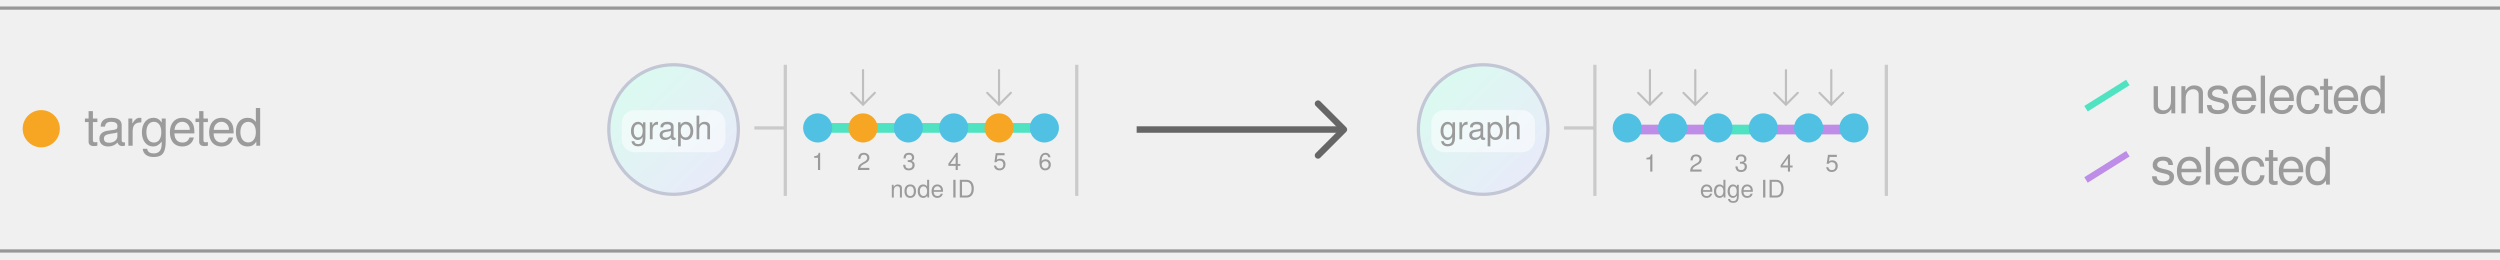
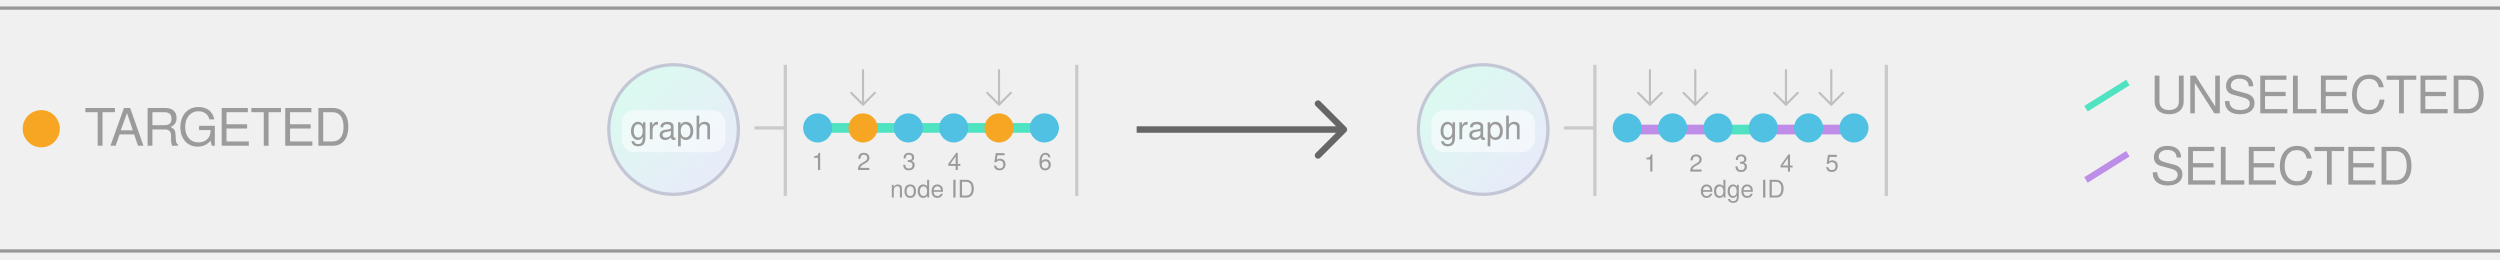
<svg xmlns="http://www.w3.org/2000/svg" xmlns:xlink="http://www.w3.org/1999/xlink" width="772px" height="80px" viewBox="0 0 772 80" version="1.1">
  <defs>
    <rect id="path-1" x="-6" y="2" width="784" height="76" />
    <mask id="mask-2" maskContentUnits="userSpaceOnUse" maskUnits="objectBoundingBox" x="0" y="0" width="784" height="76" fill="white">
      <use xlink:href="#path-1" />
    </mask>
    <linearGradient x1="14.999%" y1="13.838%" x2="87.396%" y2="88.282%" id="linearGradient-3">
      <stop stop-color="#DBFAF0" offset="0%" />
      <stop stop-color="#E8EBF9" offset="97.322%" />
      <stop stop-color="#E8EAF9" offset="100%" />
    </linearGradient>
  </defs>
  <g id="Graph-Functions---selection" stroke="none" stroke-width="1" fill="none" fill-rule="evenodd">
    <use id="Rectangle" stroke="#979797" mask="url(#mask-2)" stroke-width="2" xlink:href="#path-1" />
    <g id="select_edges_by_node_id" transform="translate(188, 20)">
      <g id="Wireframe-Line-01" transform="translate(163, 10)" stroke="#666666">
        <g>
          <polyline id="arrowhead" stroke-width="2" stroke-linecap="round" stroke-linejoin="round" points="56 2 64 10 56 18" />
          <path d="M63,10 L0,10" id="Line" stroke-width="2" />
        </g>
      </g>
      <g id="graph-object">
        <ellipse id="graph-shape" stroke="#C2C6D5" stroke-width="1" fill="url(#linearGradient-3)" fill-rule="evenodd" cx="20" cy="20" rx="20" ry="20" />
        <rect id="graph-text-box" fill-opacity="0.528" fill="#FFFFFF" fill-rule="evenodd" x="4" y="14" width="32" height="13" rx="4" />
        <text id="graph-text" font-family="Helvetica-Light, Helvetica" font-size="10" font-weight="300" fill="#9B9B9B">
          <tspan x="6.5" y="23">graph</tspan>
        </text>
      </g>
      <path d="M54.5,0.5 L54.5,40" id="Line" stroke="#CACACA" stroke-linecap="square" />
      <path d="M144.5,0.5 L144.5,40" id="Line" stroke="#CACACA" stroke-linecap="square" />
      <path d="M54.266,19.512 L45.445,19.512" id="Line" stroke="#CACACA" stroke-linecap="square" />
      <text id="ID" font-family="HelveticaNeue-Light, Helvetica Neue" font-size="7.5" font-weight="300" fill="#9B9B9B">
        <tspan x="86.859" y="41">node ID</tspan>
      </text>
      <text id="ID-Copy" font-family="HelveticaNeue-Light, Helvetica Neue" font-size="7.5" font-weight="300" fill="#9B9B9B">
        <tspan x="62.654" y="32.5">1</tspan>
      </text>
      <text id="ID-Copy-2" font-family="HelveticaNeue-Light, Helvetica Neue" font-size="7.5" font-weight="300" fill="#9B9B9B">
        <tspan x="76.654" y="32.5">2</tspan>
      </text>
      <text id="ID-Copy-3" font-family="HelveticaNeue-Light, Helvetica Neue" font-size="7.5" font-weight="300" fill="#9B9B9B">
        <tspan x="90.654" y="32.5">3</tspan>
      </text>
      <text id="ID-Copy-4" font-family="HelveticaNeue-Light, Helvetica Neue" font-size="7.5" font-weight="300" fill="#9B9B9B">
        <tspan x="104.654" y="32.5">4</tspan>
      </text>
      <text id="ID-Copy-5" font-family="HelveticaNeue-Light, Helvetica Neue" font-size="7.5" font-weight="300" fill="#9B9B9B">
        <tspan x="118.654" y="32.5">5</tspan>
      </text>
      <text id="ID-Copy-6" font-family="HelveticaNeue-Light, Helvetica Neue" font-size="7.5" font-weight="300" fill="#9B9B9B">
        <tspan x="132.654" y="32.5">6</tspan>
      </text>
      <g id="graph-object" transform="translate(250, 0)">
        <ellipse id="graph-shape" stroke="#C2C6D5" stroke-width="1" fill="url(#linearGradient-3)" fill-rule="evenodd" cx="20" cy="20" rx="20" ry="20" />
        <rect id="graph-text-box" fill-opacity="0.528" fill="#FFFFFF" fill-rule="evenodd" x="4" y="14" width="32" height="13" rx="4" />
        <text id="graph-text" font-family="Helvetica-Light, Helvetica" font-size="10" font-weight="300" fill="#9B9B9B">
          <tspan x="6.5" y="23">graph</tspan>
        </text>
      </g>
      <path d="M304.5,0.5 L304.5,40" id="Line" stroke="#CACACA" stroke-linecap="square" />
      <path d="M394.5,0.5 L394.5,40" id="Line" stroke="#CACACA" stroke-linecap="square" />
      <path d="M304.266,19.512 L295.445,19.512" id="Line" stroke="#CACACA" stroke-linecap="square" />
      <text id="ID" font-family="HelveticaNeue-Light, Helvetica Neue" font-size="7.5" font-weight="300" fill="#9B9B9B">
        <tspan x="336.926" y="41">edge ID</tspan>
      </text>
      <text id="ID-Copy" font-family="HelveticaNeue-Light, Helvetica Neue" font-size="7.5" font-weight="300" fill="#9B9B9B">
        <tspan x="319.654" y="33">1</tspan>
      </text>
      <text id="ID-Copy-2" font-family="HelveticaNeue-Light, Helvetica Neue" font-size="7.5" font-weight="300" fill="#9B9B9B">
        <tspan x="333.654" y="33">2</tspan>
      </text>
      <text id="ID-Copy-3" font-family="HelveticaNeue-Light, Helvetica Neue" font-size="7.5" font-weight="300" fill="#9B9B9B">
        <tspan x="347.654" y="33">3</tspan>
      </text>
      <text id="ID-Copy-4" font-family="HelveticaNeue-Light, Helvetica Neue" font-size="7.5" font-weight="300" fill="#9B9B9B">
        <tspan x="361.654" y="33">4</tspan>
      </text>
      <text id="ID-Copy-5" font-family="HelveticaNeue-Light, Helvetica Neue" font-size="7.5" font-weight="300" fill="#9B9B9B">
        <tspan x="375.654" y="33">5</tspan>
      </text>
      <path d="M66.5,19.5 L77.5,19.5" id="small_icon_edge-copy-42" stroke="#50E3C2" stroke-width="3" stroke-linecap="square" />
      <path d="M80.5,19.5 L91.5,19.5" id="small_icon_edge-copy-57" stroke="#50E3C2" stroke-width="3" stroke-linecap="square" />
      <path d="M94.5,19.5 L105.5,19.5" id="small_icon_edge-copy-58" stroke="#50E3C2" stroke-width="3" stroke-linecap="square" />
      <path d="M108.5,19.5 L119.5,19.5" id="small_icon_edge-copy-59" stroke="#50E3C2" stroke-width="3" stroke-linecap="square" />
      <path d="M122.5,19.5 L133.5,19.5" id="small_icon_edge-copy-60" stroke="#50E3C2" stroke-width="3" stroke-linecap="square" />
      <ellipse id="small_icon__node-copy-9" fill="#50C1E3" cx="64.5" cy="19.5" rx="4.5" ry="4.5" />
      <ellipse id="small_icon__node-copy-9" fill="#F6A623" cx="78.5" cy="19.5" rx="4.5" ry="4.5" />
      <ellipse id="small_icon__node-copy-10" fill="#50C1E3" cx="92.5" cy="19.5" rx="4.5" ry="4.5" />
      <ellipse id="small_icon__node-copy-34" fill="#50C1E3" cx="106.5" cy="19.5" rx="4.5" ry="4.5" />
      <ellipse id="small_icon__node-copy-36" fill="#F6A623" cx="120.5" cy="19.5" rx="4.5" ry="4.5" />
      <ellipse id="small_icon__node-copy-37" fill="#50C1E3" cx="134.5" cy="19.5" rx="4.5" ry="4.5" />
      <g id="Down_bfbfbf" transform="translate(74.5, 1)" fill-rule="nonzero" fill="#BFBFBF">
        <path d="M3.969,0.323 C3.955,0.325 3.941,0.329 3.927,0.333 C3.772,0.368 3.663,0.508 3.667,0.667 L3.667,10.51 L0.604,7.448 C0.542,7.382 0.455,7.344 0.365,7.344 C0.229,7.345 0.108,7.428 0.058,7.553 C0.007,7.679 0.038,7.823 0.135,7.917 L3.76,11.552 L4,11.781 L4.24,11.552 L7.865,7.917 C7.964,7.837 8.009,7.707 7.98,7.582 C7.952,7.458 7.855,7.361 7.73,7.332 C7.606,7.304 7.476,7.349 7.396,7.448 L4.333,10.51 L4.333,0.667 C4.337,0.571 4.299,0.478 4.229,0.412 C4.159,0.346 4.064,0.314 3.969,0.323 L3.969,0.323 Z" id="Shape" />
      </g>
      <g id="Down_bfbfbf-Copy" transform="translate(116.5, 1)" fill-rule="nonzero" fill="#BFBFBF">
        <path d="M3.969,0.323 C3.955,0.325 3.941,0.329 3.927,0.333 C3.772,0.368 3.663,0.508 3.667,0.667 L3.667,10.51 L0.604,7.448 C0.542,7.382 0.455,7.344 0.365,7.344 C0.229,7.345 0.108,7.428 0.058,7.553 C0.007,7.679 0.038,7.823 0.135,7.917 L3.76,11.552 L4,11.781 L4.24,11.552 L7.865,7.917 C7.964,7.837 8.009,7.707 7.98,7.582 C7.952,7.458 7.855,7.361 7.73,7.332 C7.606,7.304 7.476,7.349 7.396,7.448 L4.333,10.51 L4.333,0.667 C4.337,0.571 4.299,0.478 4.229,0.412 C4.159,0.346 4.064,0.314 3.969,0.323 L3.969,0.323 Z" id="Shape" />
      </g>
      <path d="M316.5,20 L327.5,20" id="small_icon_edge-copy-65" stroke="#BD8DE7" stroke-width="3" stroke-linecap="square" />
      <path d="M330.5,20 L341.5,20" id="small_icon_edge-copy-64" stroke="#BD8DE7" stroke-width="3" stroke-linecap="square" />
      <path d="M344.5,20 L355.5,20" id="small_icon_edge-copy-63" stroke="#50E3C2" stroke-width="3" stroke-linecap="square" />
      <path d="M358.5,20 L369.5,20" id="small_icon_edge-copy-62" stroke="#BD8DE7" stroke-width="3" stroke-linecap="square" />
      <path d="M372.5,20 L383.5,20" id="small_icon_edge-copy-61" stroke="#BD8DE7" stroke-width="3" stroke-linecap="square" />
      <ellipse id="small_icon__node-copy-44" fill="#50C1E3" cx="314.5" cy="19.5" rx="4.5" ry="4.5" />
      <ellipse id="small_icon__node-copy-43" fill="#50C1E3" cx="328.5" cy="19.5" rx="4.5" ry="4.5" />
      <ellipse id="small_icon__node-copy-42" fill="#50C1E3" cx="342.5" cy="19.5" rx="4.5" ry="4.5" />
      <ellipse id="small_icon__node-copy-41" fill="#50C1E3" cx="356.5" cy="19.5" rx="4.5" ry="4.5" />
      <ellipse id="small_icon__node-copy-40" fill="#50C1E3" cx="370.5" cy="19.5" rx="4.5" ry="4.5" />
      <ellipse id="small_icon__node-copy-39" fill="#50C1E3" cx="384.5" cy="19.5" rx="4.5" ry="4.5" />
      <g id="Down_bfbfbf-Copy-3" transform="translate(317.5, 1)" fill-rule="nonzero" fill="#BFBFBF">
        <path d="M3.969,0.323 C3.955,0.325 3.941,0.329 3.927,0.333 C3.772,0.368 3.663,0.508 3.667,0.667 L3.667,10.51 L0.604,7.448 C0.542,7.382 0.455,7.344 0.365,7.344 C0.229,7.345 0.108,7.428 0.058,7.553 C0.007,7.679 0.038,7.823 0.135,7.917 L3.76,11.552 L4,11.781 L4.24,11.552 L7.865,7.917 C7.964,7.837 8.009,7.707 7.98,7.582 C7.952,7.458 7.855,7.361 7.73,7.332 C7.606,7.304 7.476,7.349 7.396,7.448 L4.333,10.51 L4.333,0.667 C4.337,0.571 4.299,0.478 4.229,0.412 C4.159,0.346 4.064,0.314 3.969,0.323 L3.969,0.323 Z" id="Shape" />
      </g>
      <g id="Down_bfbfbf-Copy-4" transform="translate(331.5, 1)" fill-rule="nonzero" fill="#BFBFBF">
        <path d="M3.969,0.323 C3.955,0.325 3.941,0.329 3.927,0.333 C3.772,0.368 3.663,0.508 3.667,0.667 L3.667,10.51 L0.604,7.448 C0.542,7.382 0.455,7.344 0.365,7.344 C0.229,7.345 0.108,7.428 0.058,7.553 C0.007,7.679 0.038,7.823 0.135,7.917 L3.76,11.552 L4,11.781 L4.24,11.552 L7.865,7.917 C7.964,7.837 8.009,7.707 7.98,7.582 C7.952,7.458 7.855,7.361 7.73,7.332 C7.606,7.304 7.476,7.349 7.396,7.448 L4.333,10.51 L4.333,0.667 C4.337,0.571 4.299,0.478 4.229,0.412 C4.159,0.346 4.064,0.314 3.969,0.323 L3.969,0.323 Z" id="Shape" />
      </g>
      <g id="Down_bfbfbf-Copy-2" transform="translate(359.5, 1)" fill-rule="nonzero" fill="#BFBFBF">
        <path d="M3.969,0.323 C3.955,0.325 3.941,0.329 3.927,0.333 C3.772,0.368 3.663,0.508 3.667,0.667 L3.667,10.51 L0.604,7.448 C0.542,7.382 0.455,7.344 0.365,7.344 C0.229,7.345 0.108,7.428 0.058,7.553 C0.007,7.679 0.038,7.823 0.135,7.917 L3.76,11.552 L4,11.781 L4.24,11.552 L7.865,7.917 C7.964,7.837 8.009,7.707 7.98,7.582 C7.952,7.458 7.855,7.361 7.73,7.332 C7.606,7.304 7.476,7.349 7.396,7.448 L4.333,10.51 L4.333,0.667 C4.337,0.571 4.299,0.478 4.229,0.412 C4.159,0.346 4.064,0.314 3.969,0.323 L3.969,0.323 Z" id="Shape" />
      </g>
      <g id="Down_bfbfbf-Copy-5" transform="translate(373.5, 1)" fill-rule="nonzero" fill="#BFBFBF">
        <path d="M3.969,0.323 C3.955,0.325 3.941,0.329 3.927,0.333 C3.772,0.368 3.663,0.508 3.667,0.667 L3.667,10.51 L0.604,7.448 C0.542,7.382 0.455,7.344 0.365,7.344 C0.229,7.345 0.108,7.428 0.058,7.553 C0.007,7.679 0.038,7.823 0.135,7.917 L3.76,11.552 L4,11.781 L4.24,11.552 L7.865,7.917 C7.964,7.837 8.009,7.707 7.98,7.582 C7.952,7.458 7.855,7.361 7.73,7.332 C7.606,7.304 7.476,7.349 7.396,7.448 L4.333,10.51 L4.333,0.667 C4.337,0.571 4.299,0.478 4.229,0.412 C4.159,0.346 4.064,0.314 3.969,0.323 L3.969,0.323 Z" id="Shape" />
      </g>
    </g>
    <g id="targeted_node" transform="translate(7, 30)">
      <ellipse id="small_icon__node-copy-38" fill="#F6A623" cx="5.739" cy="9.75" rx="5.739" ry="5.75" />
-       <text id="targeted-copy" font-family="HelveticaNeue, Helvetica Neue" font-size="16" font-weight="normal" letter-spacing="-0.417" fill="#9B9B9B">
-         <tspan x="19" y="15">targeted</tspan>
+       <text id="TARGETED" font-family="HelveticaNeue, Helvetica Neue" font-size="16" font-weight="normal" letter-spacing="-0.417" fill="#9B9B9B">
+         <tspan x="19" y="15">TARGETED</tspan>
      </text>
    </g>
    <g id="selected_unselected_edges" transform="translate(645, 20)">
-       <text id="unselected" font-family="HelveticaNeue, Helvetica Neue" font-size="16" font-weight="normal" letter-spacing="-0.417" fill="#9B9B9B">
-         <tspan x="19" y="15">unselected</tspan>
+       <text id="UNSELECTED" font-family="HelveticaNeue, Helvetica Neue" font-size="16" font-weight="normal" letter-spacing="-0.417" fill="#9B9B9B">
+         <tspan x="19" y="15">UNSELECTED</tspan>
      </text>
-       <text id="selected" font-family="HelveticaNeue, Helvetica Neue" font-size="16" font-weight="normal" letter-spacing="-0.417" fill="#9B9B9B">
-         <tspan x="19" y="37">selected</tspan>
+       <text id="SELECTED" font-family="HelveticaNeue, Helvetica Neue" font-size="16" font-weight="normal" letter-spacing="-0.417" fill="#9B9B9B">
+         <tspan x="19" y="37">SELECTED</tspan>
      </text>
      <path d="M0,13.038 L11.237,6" id="small_icon_edge-copy-10" stroke="#50E3C2" stroke-width="2" stroke-linecap="square" />
      <path d="M0,35.038 L11.237,28" id="small_icon_edge-copy-31" stroke="#BD8DE8" stroke-width="2" stroke-linecap="square" />
    </g>
  </g>
</svg>
